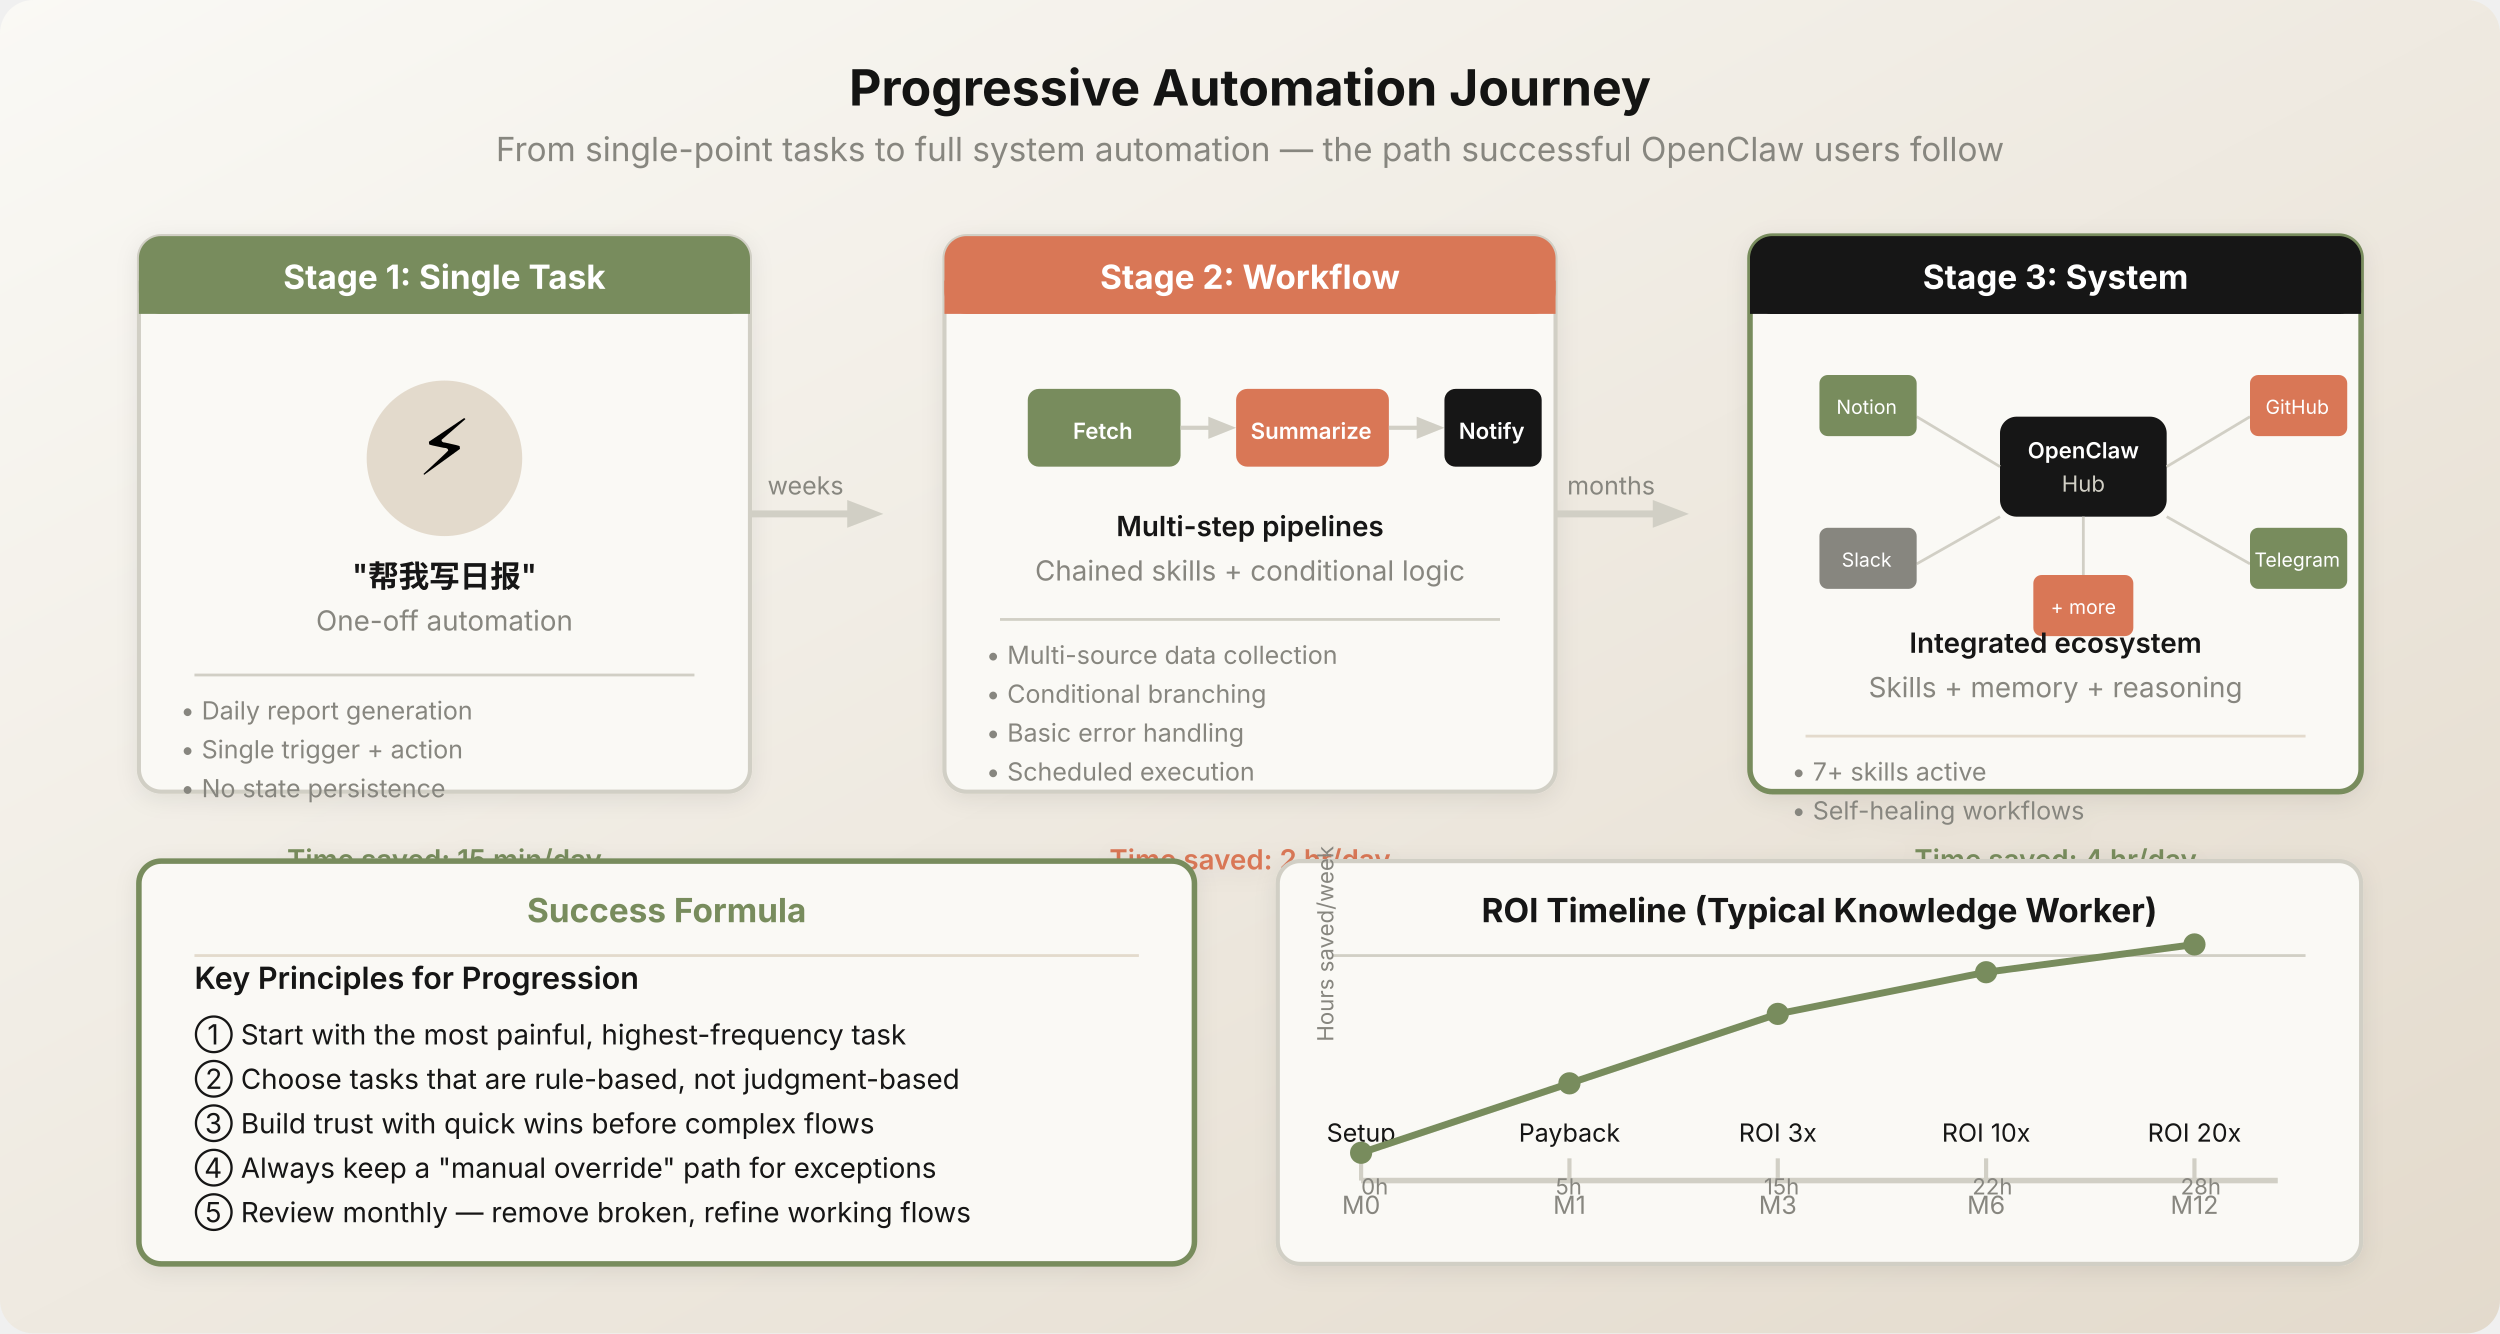
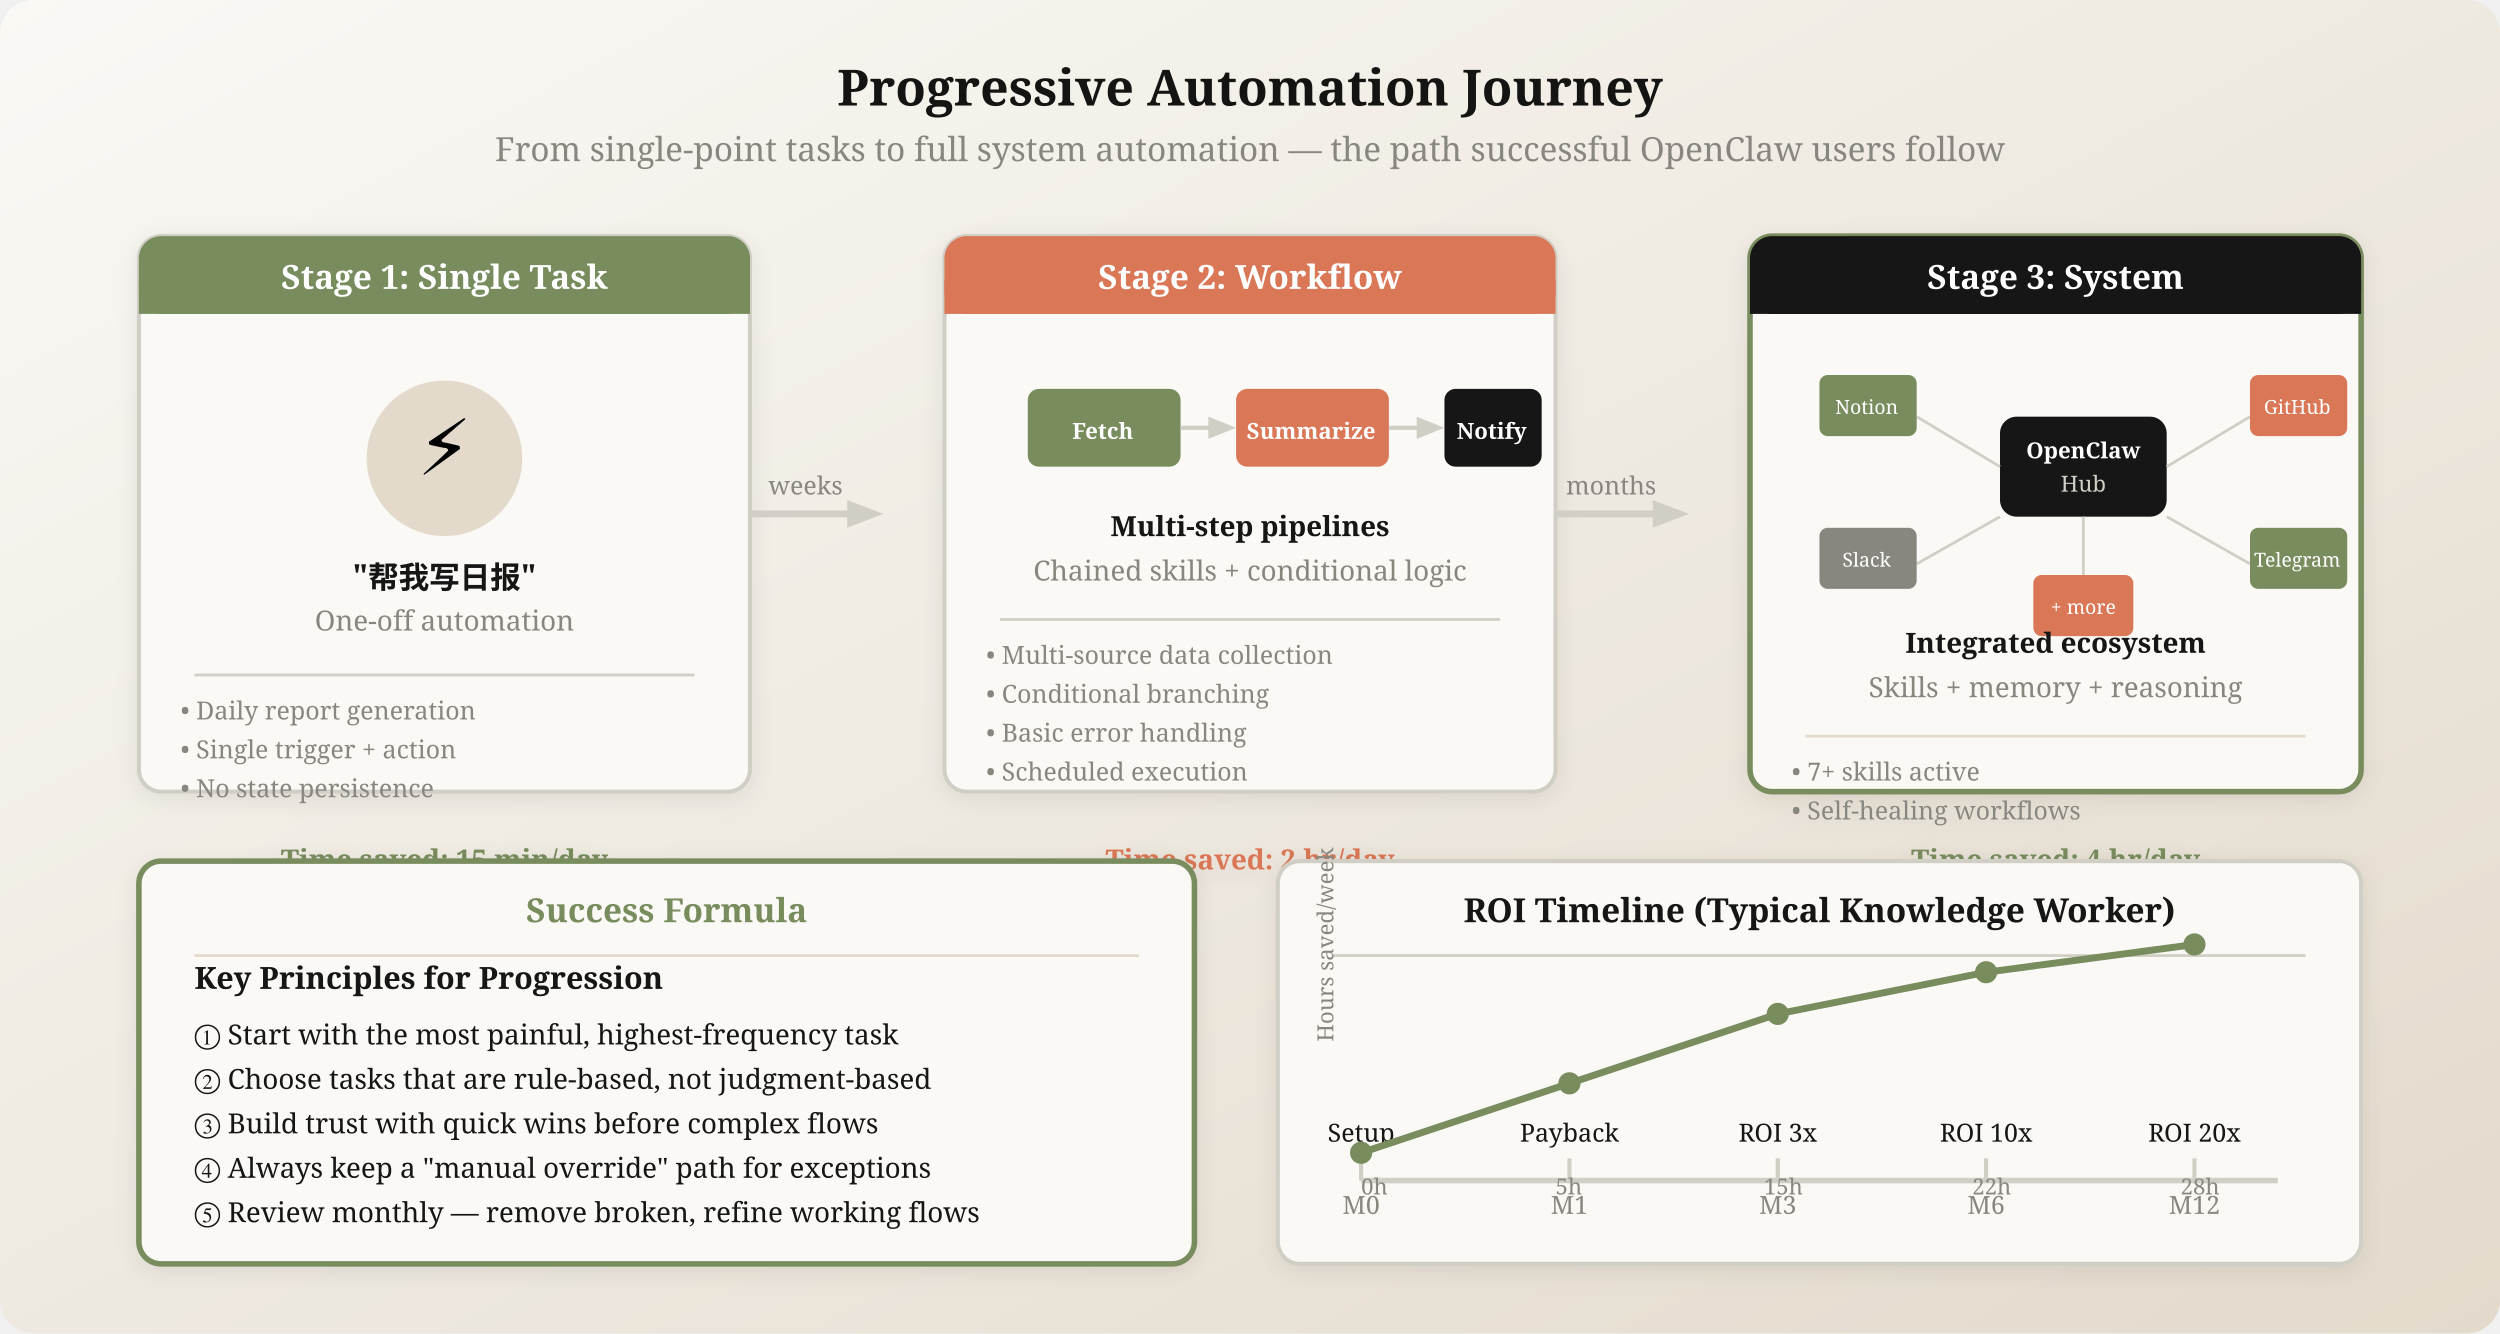
- <svg xmlns="http://www.w3.org/2000/svg" viewBox="0 0 900 480" font-family="system-ui, -apple-system, sans-serif">
+ <svg xmlns="http://www.w3.org/2000/svg" viewBox="0 0 900 480" font-family="ui-serif, Georgia, serif">
  <defs>
    <linearGradient id="bg5" x1="0%" y1="0%" x2="100%" y2="100%">
      <stop offset="0%" stop-color="#FAF9F5" />
      <stop offset="100%" stop-color="#E3DACC" />
    </linearGradient>
    <filter id="shadow5" x="-10%" y="-10%" width="120%" height="120%">
      <feDropShadow dx="0" dy="2" stdDeviation="4" flood-color="#141413" flood-opacity="0.08" />
    </filter>
  </defs>
  <rect width="900" height="480" rx="12" fill="url(#bg5)" />
  <text x="450" y="38" text-anchor="middle" font-size="18" font-weight="700" fill="#141413">Progressive Automation Journey</text>
  <text x="450" y="58" text-anchor="middle" font-size="12" fill="#87867F">From single-point tasks to full system automation — the path successful OpenClaw users follow</text>
  <g transform="translate(50, 85)" filter="url(#shadow5)">
    <rect width="220" height="200" rx="8" fill="#FAF9F5" stroke="#D1CFC5" stroke-width="1.5" />
    <rect width="220" height="28" rx="8" fill="#788C5D" />
    <rect y="16" width="220" height="12" fill="#788C5D" />
    <text x="110" y="19" text-anchor="middle" font-size="12" font-weight="700" fill="white">Stage 1: Single Task</text>
    <circle cx="110" cy="80" r="28" fill="#E3DACC" />
    <text x="110" y="86" text-anchor="middle" font-size="28">⚡</text>
    <text x="110" y="126" text-anchor="middle" font-size="11" font-weight="600" fill="#141413">"帮我写日报"</text>
    <text x="110" y="142" text-anchor="middle" font-size="10" fill="#87867F">One-off automation</text>
    <line x1="20" y1="158" x2="200" y2="158" stroke="#D1CFC5" stroke-width="1" />
    <text x="15" y="174" font-size="9" fill="#87867F">• Daily report generation</text>
    <text x="15" y="188" font-size="9" fill="#87867F">• Single trigger + action</text>
    <text x="15" y="202" font-size="9" fill="#87867F">• No state persistence</text>
    <text x="110" y="228" text-anchor="middle" font-size="10" font-weight="600" fill="#788C5D">Time saved: 15 min/day</text>
  </g>
  <g transform="translate(270, 170)">
    <line x1="0" y1="15" x2="40" y2="15" stroke="#D1CFC5" stroke-width="2.5" />
    <polygon points="35,10 48,15 35,20" fill="#D1CFC5" />
    <text x="20" y="8" text-anchor="middle" font-size="9" fill="#87867F">weeks</text>
  </g>
  <g transform="translate(340, 85)" filter="url(#shadow5)">
    <rect width="220" height="200" rx="8" fill="#FAF9F5" stroke="#D1CFC5" stroke-width="1.5" />
    <rect width="220" height="28" rx="8" fill="#D97757" />
    <rect y="16" width="220" height="12" fill="#D97757" />
    <text x="110" y="19" text-anchor="middle" font-size="12" font-weight="700" fill="white">Stage 2: Workflow</text>
    <g transform="translate(30, 55)">
      <rect width="55" height="28" rx="4" fill="#788C5D" />
      <text x="27" y="18" text-anchor="middle" font-size="8" font-weight="600" fill="white">Fetch</text>
      <line x1="55" y1="14" x2="70" y2="14" stroke="#D1CFC5" stroke-width="1.5" />
      <polygon points="65,10 75,14 65,18" fill="#D1CFC5" />
      <rect x="75" y="0" width="55" height="28" rx="4" fill="#D97757" />
      <text x="102" y="18" text-anchor="middle" font-size="8" font-weight="600" fill="white">Summarize</text>
      <line x1="130" y1="14" x2="145" y2="14" stroke="#D1CFC5" stroke-width="1.5" />
      <polygon points="140,10 150,14 140,18" fill="#D1CFC5" />
      <rect x="150" y="0" width="35" height="28" rx="4" fill="#141413" />
      <text x="167" y="18" text-anchor="middle" font-size="8" font-weight="600" fill="white">Notify</text>
    </g>
    <text x="110" y="108" text-anchor="middle" font-size="10" font-weight="600" fill="#141413">Multi-step pipelines</text>
    <text x="110" y="124" text-anchor="middle" font-size="10" fill="#87867F">Chained skills + conditional logic</text>
    <line x1="20" y1="138" x2="200" y2="138" stroke="#D1CFC5" stroke-width="1" />
    <text x="15" y="154" font-size="9" fill="#87867F">• Multi-source data collection</text>
    <text x="15" y="168" font-size="9" fill="#87867F">• Conditional branching</text>
    <text x="15" y="182" font-size="9" fill="#87867F">• Basic error handling</text>
    <text x="15" y="196" font-size="9" fill="#87867F">• Scheduled execution</text>
    <text x="110" y="228" text-anchor="middle" font-size="10" font-weight="600" fill="#D97757">Time saved: 2 hr/day</text>
  </g>
  <g transform="translate(560, 170)">
    <line x1="0" y1="15" x2="40" y2="15" stroke="#D1CFC5" stroke-width="2.5" />
    <polygon points="35,10 48,15 35,20" fill="#D1CFC5" />
    <text x="20" y="8" text-anchor="middle" font-size="9" fill="#87867F">months</text>
  </g>
  <g transform="translate(630, 85)" filter="url(#shadow5)">
    <rect width="220" height="200" rx="8" fill="#FAF9F5" stroke="#788C5D" stroke-width="2" />
    <rect width="220" height="28" rx="8" fill="#141413" />
    <rect y="16" width="220" height="12" fill="#141413" />
    <text x="110" y="19" text-anchor="middle" font-size="12" font-weight="700" fill="white">Stage 3: System</text>
    <g transform="translate(20, 50)">
      <rect x="70" y="15" width="60" height="36" rx="6" fill="#141413" />
      <text x="100" y="30" text-anchor="middle" font-size="8" font-weight="600" fill="white">OpenClaw</text>
      <text x="100" y="42" text-anchor="middle" font-size="8" fill="#D1CFC5">Hub</text>
      <line x1="70" y1="33" x2="40" y2="15" stroke="#D1CFC5" stroke-width="1" />
      <rect x="5" y="0" width="35" height="22" rx="3" fill="#788C5D" />
      <text x="22" y="14" text-anchor="middle" font-size="7" fill="white">Notion</text>
      <line x1="130" y1="33" x2="160" y2="15" stroke="#D1CFC5" stroke-width="1" />
      <rect x="160" y="0" width="35" height="22" rx="3" fill="#D97757" />
      <text x="177" y="14" text-anchor="middle" font-size="7" fill="white">GitHub</text>
      <line x1="70" y1="51" x2="40" y2="68" stroke="#D1CFC5" stroke-width="1" />
      <rect x="5" y="55" width="35" height="22" rx="3" fill="#87867F" />
      <text x="22" y="69" text-anchor="middle" font-size="7" fill="white">Slack</text>
      <line x1="130" y1="51" x2="160" y2="68" stroke="#D1CFC5" stroke-width="1" />
      <rect x="160" y="55" width="35" height="22" rx="3" fill="#788C5D" />
      <text x="177" y="69" text-anchor="middle" font-size="7" fill="white">Telegram</text>
      <line x1="100" y1="51" x2="100" y2="72" stroke="#D1CFC5" stroke-width="1" />
      <rect x="82" y="72" width="36" height="22" rx="3" fill="#D97757" />
      <text x="100" y="86" text-anchor="middle" font-size="7" fill="white">+ more</text>
    </g>
    <text x="110" y="150" text-anchor="middle" font-size="10" font-weight="600" fill="#141413">Integrated ecosystem</text>
    <text x="110" y="166" text-anchor="middle" font-size="10" fill="#87867F">Skills + memory + reasoning</text>
    <line x1="20" y1="180" x2="200" y2="180" stroke="#E3DACC" stroke-width="1" />
    <text x="15" y="196" font-size="9" fill="#87867F">• 7+ skills active</text>
    <text x="15" y="210" font-size="9" fill="#87867F">• Self-healing workflows</text>
    <text x="110" y="228" text-anchor="middle" font-size="10" font-weight="600" fill="#788C5D">Time saved: 4 hr/day</text>
  </g>
  <g transform="translate(50, 310)" filter="url(#shadow5)">
    <rect width="380" height="145" rx="8" fill="#FAF9F5" stroke="#788C5D" stroke-width="2" />
    <text x="190" y="22" text-anchor="middle" font-size="12" font-weight="700" fill="#788C5D">Success Formula</text>
    <line x1="20" y1="34" x2="360" y2="34" stroke="#E3DACC" stroke-width="1" />
    <g transform="translate(20, 46)">
      <text x="0" y="0" font-size="11" font-weight="600" fill="#141413">Key Principles for Progression</text>
      <text x="0" y="20" font-size="10" fill="#141413">① Start with the most painful, highest-frequency task</text>
      <text x="0" y="36" font-size="10" fill="#141413">② Choose tasks that are rule-based, not judgment-based</text>
      <text x="0" y="52" font-size="10" fill="#141413">③ Build trust with quick wins before complex flows</text>
      <text x="0" y="68" font-size="10" fill="#141413">④ Always keep a "manual override" path for exceptions</text>
      <text x="0" y="84" font-size="10" fill="#141413">⑤ Review monthly — remove broken, refine working flows</text>
    </g>
  </g>
  <g transform="translate(460, 310)" filter="url(#shadow5)">
    <rect width="390" height="145" rx="8" fill="#FAF9F5" stroke="#D1CFC5" stroke-width="1.5" />
    <text x="195" y="22" text-anchor="middle" font-size="12" font-weight="700" fill="#141413">ROI Timeline (Typical Knowledge Worker)</text>
    <line x1="20" y1="34" x2="370" y2="34" stroke="#D1CFC5" stroke-width="1" />
    <line x1="30" y1="115" x2="360" y2="115" stroke="#D1CFC5" stroke-width="2" />
    <g transform="translate(30, 115)">
      <line x1="0" y1="0" x2="0" y2="-8" stroke="#D1CFC5" stroke-width="1.5" />
      <text x="0" y="12" text-anchor="middle" font-size="9" fill="#87867F">M0</text>
      <text x="0" y="-14" text-anchor="middle" font-size="9" fill="#141413">Setup</text>
    </g>
    <g transform="translate(105, 115)">
      <line x1="0" y1="0" x2="0" y2="-8" stroke="#D1CFC5" stroke-width="1.5" />
      <text x="0" y="12" text-anchor="middle" font-size="9" fill="#87867F">M1</text>
      <text x="0" y="-14" text-anchor="middle" font-size="9" fill="#141413">Payback</text>
    </g>
    <g transform="translate(180, 115)">
      <line x1="0" y1="0" x2="0" y2="-8" stroke="#D1CFC5" stroke-width="1.5" />
      <text x="0" y="12" text-anchor="middle" font-size="9" fill="#87867F">M3</text>
      <text x="0" y="-14" text-anchor="middle" font-size="9" fill="#141413">ROI 3x</text>
    </g>
    <g transform="translate(255, 115)">
      <line x1="0" y1="0" x2="0" y2="-8" stroke="#D1CFC5" stroke-width="1.5" />
      <text x="0" y="12" text-anchor="middle" font-size="9" fill="#87867F">M6</text>
      <text x="0" y="-14" text-anchor="middle" font-size="9" fill="#141413">ROI 10x</text>
    </g>
    <g transform="translate(330, 115)">
      <line x1="0" y1="0" x2="0" y2="-8" stroke="#D1CFC5" stroke-width="1.5" />
      <text x="0" y="12" text-anchor="middle" font-size="9" fill="#87867F">M12</text>
      <text x="0" y="-14" text-anchor="middle" font-size="9" fill="#141413">ROI 20x</text>
    </g>
    <polyline points="30,105 105,80 180,55 255,40 330,30" fill="none" stroke="#788C5D" stroke-width="2.5" />
    <circle cx="30" cy="105" r="4" fill="#788C5D" />
    <circle cx="105" cy="80" r="4" fill="#788C5D" />
    <circle cx="180" cy="55" r="4" fill="#788C5D" />
    <circle cx="255" cy="40" r="4" fill="#788C5D" />
    <circle cx="330" cy="30" r="4" fill="#788C5D" />
    <text x="20" y="65" font-size="8" fill="#87867F" transform="rotate(-90, 20, 65)">Hours saved/week</text>
    <text x="30" y="120" font-size="8" fill="#87867F">0h</text>
    <text x="100" y="120" font-size="8" fill="#87867F">5h</text>
    <text x="175" y="120" font-size="8" fill="#87867F">15h</text>
    <text x="250" y="120" font-size="8" fill="#87867F">22h</text>
    <text x="325" y="120" font-size="8" fill="#87867F">28h</text>
  </g>
</svg>
